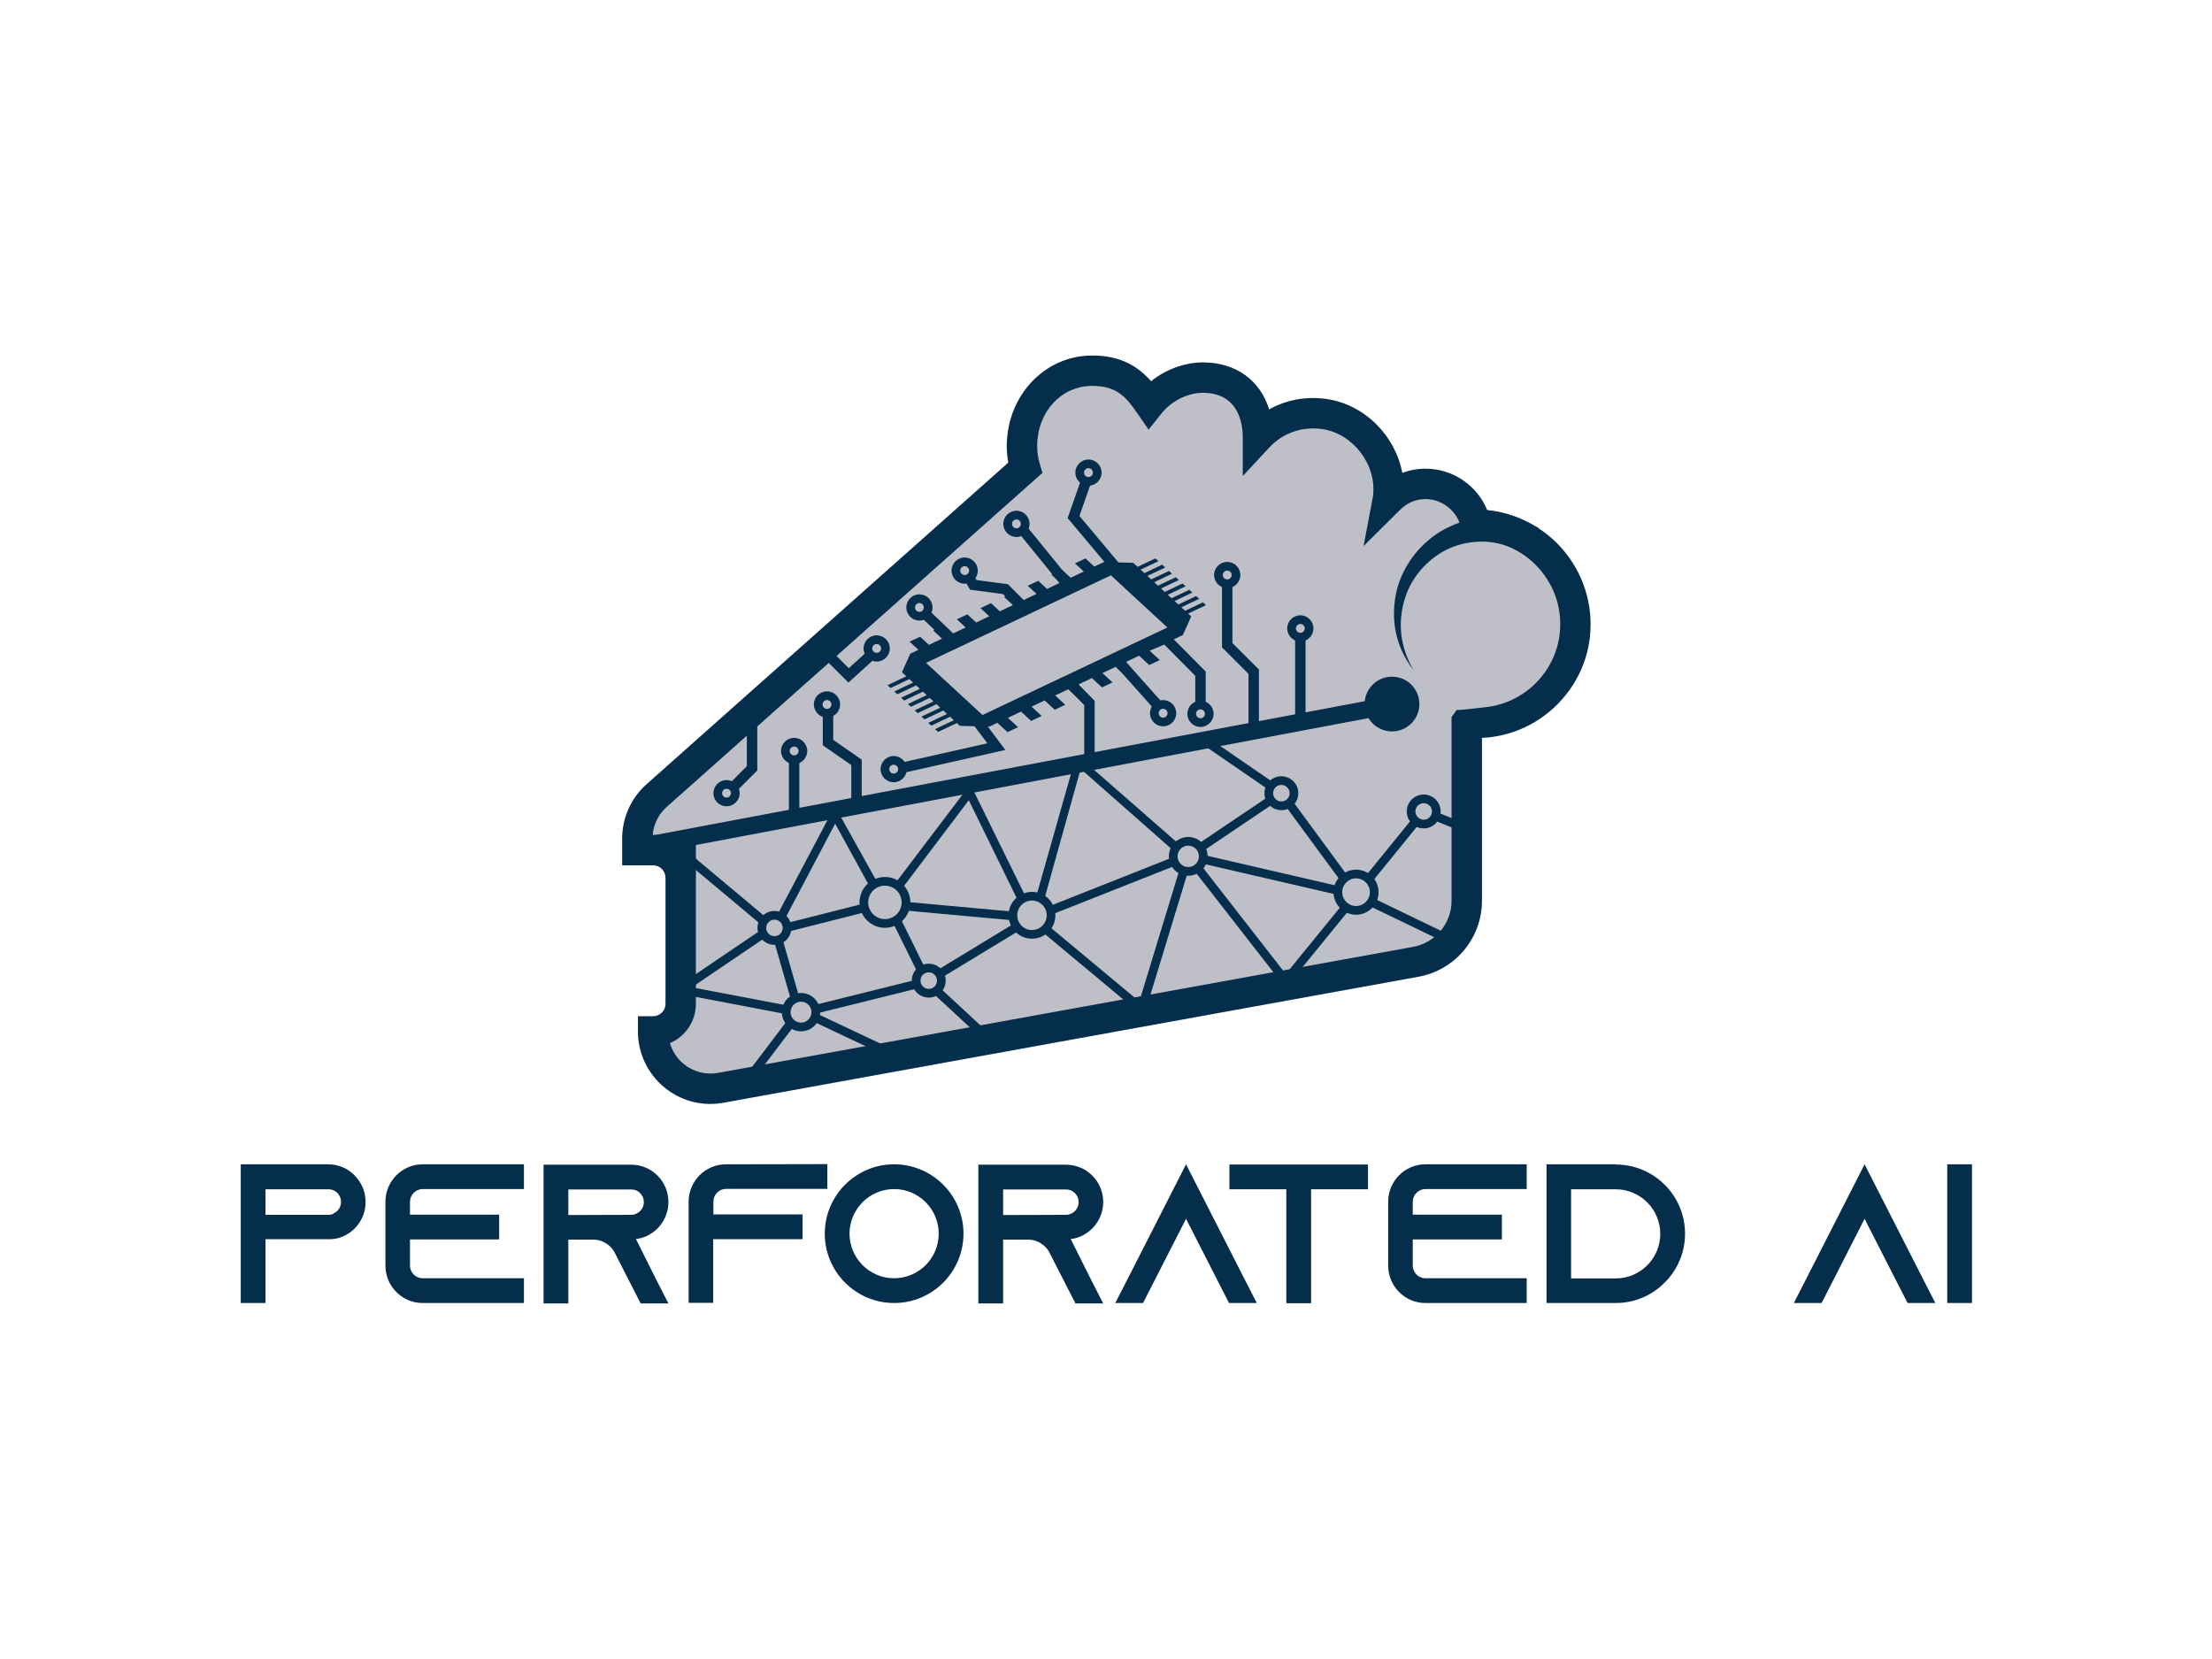
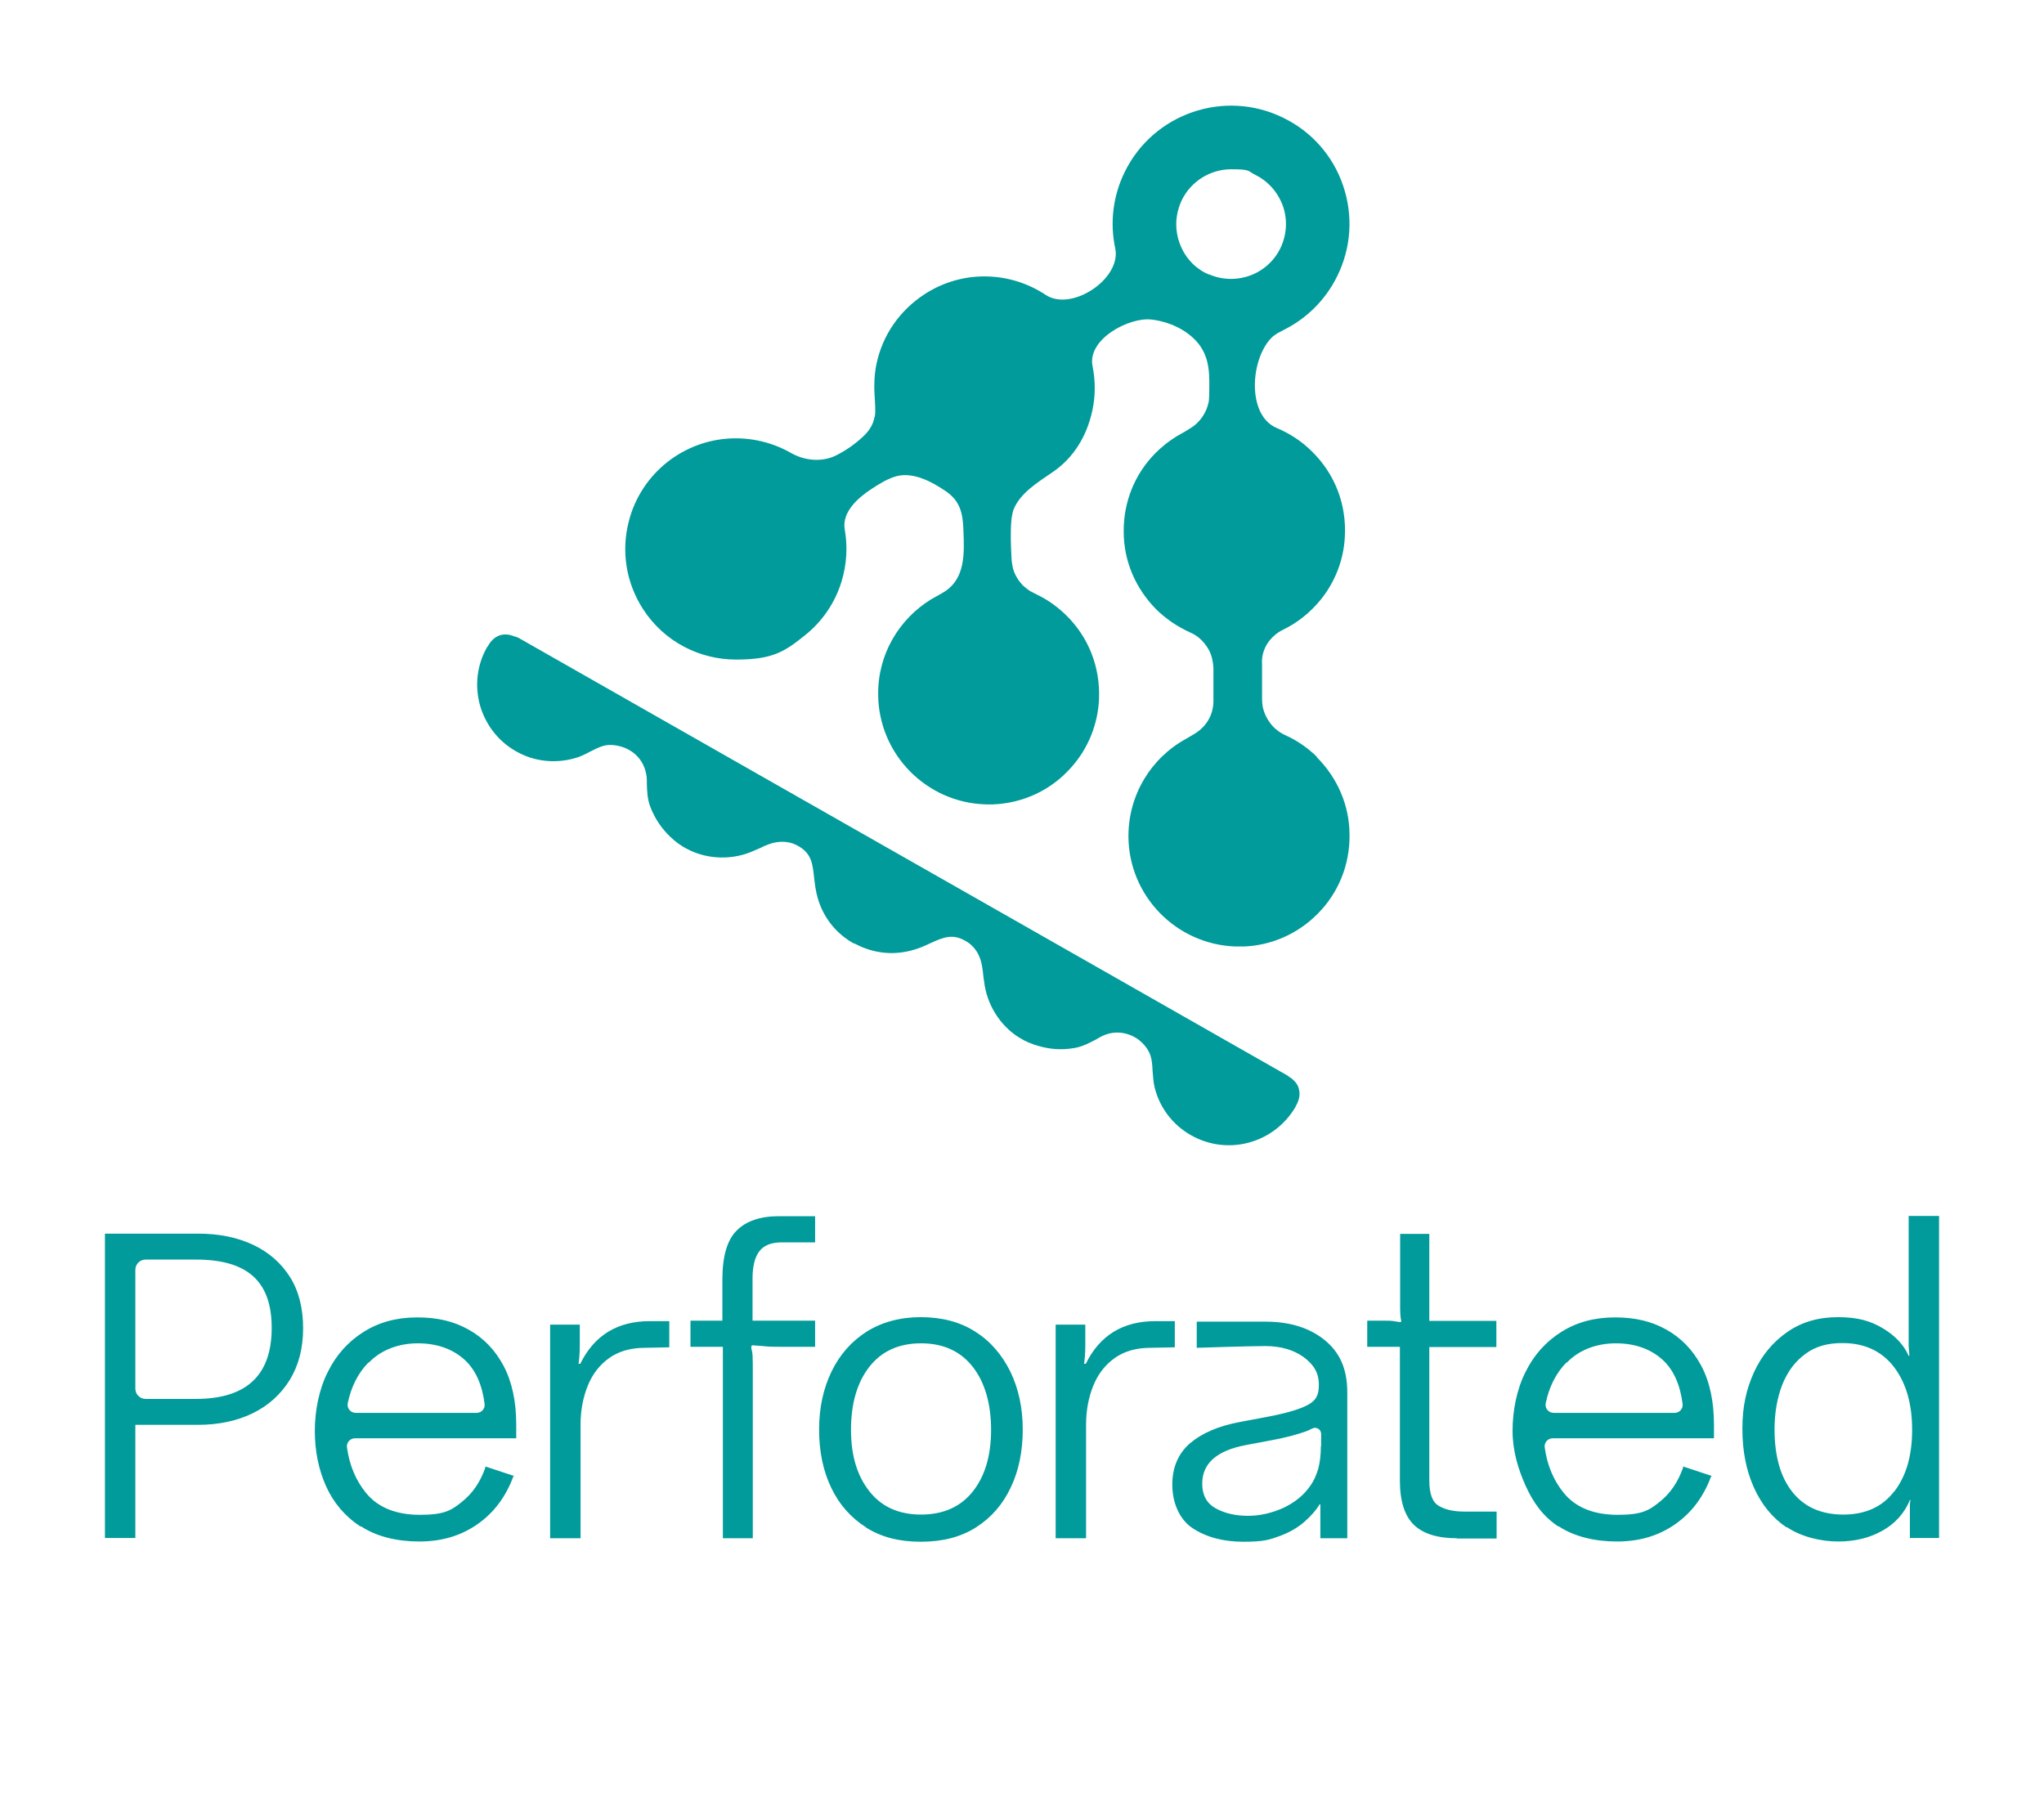
- <svg xmlns="http://www.w3.org/2000/svg" id="Layer_1" data-name="Layer 1" viewBox="0 0 2000 1500">
+ <svg xmlns="http://www.w3.org/2000/svg" id="Layer_1" version="1.1" viewBox="0 0 820 730">
  <defs>
    <style>
-       .cls-1 {
-         fill: none;
-       }
- 
-       .cls-2 {
-         fill: #052e4d;
-       }
- 
-       .cls-3 {
-         isolation: isolate;
-       }
- 
-       .cls-4 {
-         fill: #bfbfc7;
-       }
- 
-       .cls-5 {
-         clip-path: url(#clippath);
-       }
- 
-       .cls-6 {
-         fill: #052e4d;
+       .st0 {
+         fill: #009b9a;
      }
    </style>
-     <clipPath id="clippath">
-       <polygon class="cls-1" points="799.64 677.41 806.78 529.16 1093.15 489.4 1086.01 637.65 799.64 677.41" />
-     </clipPath>
  </defs>
-   <path class="cls-4" d="M926,414l6-49,45-25s18-3,36,1,27,22,27,22l36-15,43,1,16,31s25-4,39-4,46,3,48,7,19,20,19,20l15,29,35,10s21,15,29,19,37,28,37,28c0,0,41,12,45,18s19,92,19,92c0,0-55,51-59,51s-33,5-33,5l-10,183s0,34-30,37-629,114-637,113-60-19-60-19l-5-33,17-14,13-94,1-55-48-7,17-46,339-306Z" />
-   <g>
-     <g>
-       <path class="cls-6" d="M320.71,1062.93c6.09,6.09,9.86,14.51,9.86,23.83,0,13.62-8.06,25.44-19.71,30.82-3.05,1.43-6.27,2.33-9.68,2.69h-1.08v.18h-60.02v57.7h-22.4v-125.43h79.02c9.32,0,17.74,3.76,23.83,9.86l.18.36ZM301.54,1097.15c4.12-1.79,6.81-5.91,6.81-10.39,0-4.12-2.15-6.99-3.4-8.24-1.44-1.43-4.12-3.23-8.07-3.23h-56.8v23.12h56.8c1.61,0,3.23-.36,4.66-1.08v-.18Z" />
-       <path class="cls-6" d="M370.7,1086.58v11.65h80.63v22.4h-80.63v23.65c0,6.27,5.2,11.47,11.47,11.47h91.56v22.4h-91.56c-18.63,0-33.69-15.23-33.69-33.87v-57.7c0-18.64,15.05-33.87,33.69-33.87h91.56v22.4h-91.56c-6.27,0-11.47,5.2-11.47,11.47Z" />
-       <path class="cls-6" d="M592.89,1156.1l11.47,22.4h-25.09l-11.47-22.4-12-23.47-.54-1.08c-3.94-6.45-10.93-10.75-18.99-10.75h-22.4v57.7h-22.4v-125.43h79.2c9.32,0,17.74,3.76,23.83,9.86,6.09,6.09,9.86,14.51,9.86,23.83,0,13.62-8.06,25.44-19.71,30.82-3.05,1.43-6.27,2.33-9.68,2.69l17.92,35.84ZM570.67,1098.41c1.61,0,3.23-.36,4.66-1.08,4.12-1.79,6.81-5.91,6.81-10.39,0-4.12-2.15-6.99-3.41-8.24-1.43-1.43-4.12-3.23-8.06-3.23h-56.8v23.11l56.8-.18Z" />
-       <path class="cls-6" d="M748.05,1052.53v22.4h-91.56c-6.27,0-11.47,5.2-11.47,11.47v11.65h80.63v22.4h-80.81v57.52h-22.22v-91.38c0-18.64,15.05-33.87,33.68-33.87l91.74-.18Z" />
-       <path class="cls-6" d="M871.15,1115.43c0,34.58-28.13,62.71-62.71,62.71s-62.71-28.13-62.71-62.71,28.13-62.72,62.71-62.72,62.71,28.13,62.71,62.72ZM848.75,1115.43c0-22.22-18.1-40.32-40.32-40.32s-40.32,18.1-40.32,40.32,18.1,40.31,40.32,40.31,40.32-18.1,40.32-40.31Z" />
-       <path class="cls-6" d="M986.01,1156.1l11.47,22.4h-25.09l-11.47-22.4-12-23.47-.54-1.08c-3.94-6.45-10.93-10.75-18.99-10.75h-22.4v57.7h-22.4v-125.43h79.2c9.32,0,17.74,3.76,23.83,9.86,6.09,6.09,9.86,14.51,9.86,23.83,0,13.62-8.06,25.44-19.71,30.82-3.05,1.43-6.27,2.33-9.68,2.69l17.92,35.84ZM963.79,1098.41c1.61,0,3.23-.36,4.66-1.08,4.12-1.79,6.81-5.91,6.81-10.39,0-4.12-2.15-6.99-3.41-8.24-1.43-1.43-4.12-3.23-8.06-3.23h-56.8v23.11l56.8-.18Z" />
-       <path class="cls-6" d="M1136.34,1178.14h-25.09l-11.47-22.4-27.41-53.75-27.42,53.75-11.47,22.4h-25.08l11.47-22.4,52.5-103.03,52.5,103.03,11.47,22.4Z" />
-       <path class="cls-6" d="M1236.86,1052.89v22.4h-51.43v103.03h-22.4v-103.03h-51.43v-22.4h125.25Z" />
-       <path class="cls-6" d="M1277.35,1086.58v11.65h80.63v22.4h-80.63v23.65c0,6.27,5.19,11.47,11.47,11.47h91.56v22.4h-91.56c-18.64,0-33.69-15.23-33.69-33.87v-57.7c0-18.64,15.05-33.87,33.69-33.87h91.56v22.4h-91.56c-6.27,0-11.47,5.2-11.47,11.47Z" />
-       <path class="cls-6" d="M1460.83,1052.89c34.58,0,62.71,27.95,62.71,62.54,0,15.41-5.55,29.56-14.87,40.49-1.07,1.26-2.33,2.51-3.58,3.76-11.29,11.47-26.88,18.45-44.08,18.45h-62.71v-125.43h62.71l-.18.18ZM1501.15,1115.61c0-22.22-18.1-40.32-40.32-40.32h-40.32v80.63h40.32c22.22,0,40.32-18.1,40.32-40.32Z" />
-       <path class="cls-6" d="M1749.85,1178.14h-25.08l-11.47-22.4-27.42-53.75-27.41,53.75-11.47,22.4h-25.08l11.47-22.4,52.5-103.03,52.5,103.03,11.47,22.4Z" />
-       <path class="cls-6" d="M1760.6,1178.14v-125.43h22.4v125.43h-22.4Z" />
-     </g>
-     <g>
-       <g class="cls-3">
-         <g class="cls-5">
-           <path class="cls-2" d="M888.34,646.48l-51.07-47.16,167.19-79.13,51.06,47.16-167.18,79.13M981.44,504.91l-9.5,4.5,7.97,7.36-11.86,5.61-7.97-7.36-9.5,4.5,7.97,7.36-11.85,5.61-7.97-7.36-9.51,4.5,7.98,7.36-11.87,5.62-7.97-7.36-9.5,4.5,7.97,7.36-11.85,5.61-7.97-7.36-9.5,4.5,7.97,7.36-11.86,5.61-7.97-7.36-9.5,4.5,7.97,7.36-11.85,5.61-7.97-7.36-9.5,4.5,7.97,7.36-11.86,5.61-7.98-7.36-9.5,4.5,7.98,7.36-7.38,3.49-7.53,16.8,3.96,3.65-17,8.05,2.73,2.53,17-8.05,3.41,3.15-17,8.04,2.73,2.53,17-8.05,3.41,3.15-17,8.04,2.74,2.53,16.99-8.04,3.41,3.14-17,8.05,2.73,2.52,17-8.04,3.41,3.15-17,8.05,2.73,2.53,17-8.05,3.41,3.15-17,8.04,2.73,2.53,17-8.05,3.41,3.15-17,8.04,2.73,2.52,17-8.04,3.4,3.15-16.99,8.05,2.73,2.53,17-8.05,2.78,2.57,26.48.7,7.37-3.49,9.14,8.44,9.51-4.5-9.15-8.44,11.87-5.61,9.14,8.43,9.5-4.5-9.14-8.44,11.85-5.61,9.14,8.44,9.5-4.5-9.14-8.43,11.86-5.61,9.14,8.44,3.73-2.56-3.36-10.38,11.85-5.61,9.14,8.44,9.5-4.5-9.14-8.44,11.87-5.62,9.14,8.44,6.6-3.12-6.23-9.81,11.85-5.61,9.14,8.44,9.5-4.5-9.14-8.44,14.05-5.91,9.14,8.44,2.92-3.59-4.74-9.05,8.68-4.11,7.54-16.81-2.78-2.57,16.1-7.62-2.74-2.52-16.1,7.62-3.4-3.15,16.09-7.62-2.72-2.52-16.1,7.62-3.41-3.15,16.1-7.62-2.74-2.53-16.09,7.62-3.41-3.15,16.1-7.62-2.74-2.52-16.09,7.62-3.41-3.15,16.1-7.62-2.74-2.53-16.09,7.62-3.41-3.15,16.1-7.62-2.73-2.53-16.1,7.62-3.41-3.15,16.1-7.62-2.73-2.52-16.1,7.62-3.41-3.15,16.1-7.62-2.73-2.53-16.1,7.62-3.95-3.65-26.5-.69-8.68,4.11-7.97-7.36" />
-         </g>
-       </g>
-       <g>
-         <g>
-           <path class="cls-6" d="M1287.25,749.01c-8.45,0-15.32-6.87-15.32-15.32s6.87-15.32,15.32-15.32,15.32,6.87,15.32,15.32-6.87,15.32-15.32,15.32ZM1287.25,726.21c-4.12,0-7.48,3.35-7.48,7.47s3.35,7.47,7.48,7.47,7.47-3.35,7.47-7.47-3.35-7.47-7.47-7.47Z" />
-           <path class="cls-6" d="M1158.56,732.51c-8.45,0-15.32-6.88-15.32-15.33s6.87-15.32,15.32-15.32,15.32,6.87,15.32,15.32-6.87,15.33-15.32,15.33ZM1158.56,709.71c-4.12,0-7.47,3.35-7.47,7.47s3.35,7.48,7.47,7.48,7.47-3.35,7.47-7.48-3.35-7.47-7.47-7.47Z" />
-           <path class="cls-6" d="M1226.08,827.05c-11.23,0-20.37-9.14-20.37-20.37s9.14-20.37,20.37-20.37,20.37,9.14,20.37,20.37-9.14,20.37-20.37,20.37ZM1226.08,794.15c-6.91,0-12.52,5.62-12.52,12.52s5.62,12.52,12.52,12.52,12.52-5.62,12.52-12.52-5.62-12.52-12.52-12.52Z" />
-           <path class="cls-6" d="M1074.35,791.8c-9.66,0-17.52-7.86-17.52-17.52s7.86-17.52,17.52-17.52,17.52,7.86,17.52,17.52-7.86,17.52-17.52,17.52ZM1074.35,764.6c-5.33,0-9.67,4.34-9.67,9.67s4.34,9.67,9.67,9.67,9.67-4.34,9.67-9.67-4.34-9.67-9.67-9.67Z" />
-           <path class="cls-6" d="M933.07,848.74c-11.67,0-21.17-9.5-21.17-21.17s9.5-21.17,21.17-21.17,21.17,9.5,21.17,21.17-9.5,21.17-21.17,21.17ZM933.07,814.25c-7.35,0-13.32,5.98-13.32,13.33s5.98,13.32,13.32,13.32,13.32-5.97,13.32-13.32-5.98-13.33-13.32-13.33Z" />
-           <path class="cls-6" d="M800.11,838.88c-12.67,0-22.97-10.31-22.97-22.97s10.31-22.97,22.97-22.97,22.97,10.31,22.97,22.97-10.31,22.97-22.97,22.97ZM800.11,800.78c-8.34,0-15.12,6.78-15.12,15.12s6.78,15.12,15.12,15.12,15.12-6.78,15.12-15.12-6.78-15.12-15.12-15.12Z" />
-           <path class="cls-6" d="M839.73,901.97c-8.45,0-15.32-6.87-15.32-15.32s6.87-15.32,15.32-15.32,15.32,6.87,15.32,15.32-6.87,15.32-15.32,15.32ZM839.73,879.17c-4.12,0-7.47,3.35-7.47,7.47s3.35,7.47,7.47,7.47,7.48-3.35,7.48-7.47-3.35-7.47-7.48-7.47Z" />
-           <path class="cls-6" d="M724.25,932.48c-9.55,0-17.32-7.77-17.32-17.32s7.77-17.32,17.32-17.32,17.32,7.77,17.32,17.32-7.77,17.32-17.32,17.32ZM724.25,905.69c-5.22,0-9.47,4.25-9.47,9.47s4.25,9.47,9.47,9.47,9.47-4.25,9.47-9.47-4.25-9.47-9.47-9.47Z" />
-           <path class="cls-6" d="M700.23,854.29c-8.45,0-15.32-6.87-15.32-15.32s6.87-15.32,15.32-15.32,15.32,6.87,15.32,15.32-6.87,15.32-15.32,15.32ZM700.23,831.5c-4.12,0-7.48,3.35-7.48,7.47s3.35,7.47,7.48,7.47,7.47-3.35,7.47-7.47-3.35-7.47-7.47-7.47Z" />
-           <g>
-             <g>
-               <path class="cls-6" d="M723.13,903.36l-16.47-57.23c-1.82,1.63-4.25,2.7-7.38,2.73l16.51,57.39c1.78-1.69,4.22-2.8,7.34-2.88Z" />
-               <path class="cls-6" d="M713.46,909.45l-87.94-16.76,67.37-45.63c-2.31-1.51-3.81-3.83-4.51-6.43l-75.13,50.89c-1.31.89-1.96,2.49-1.64,4.04.32,1.56,1.55,2.76,3.11,3.06l97.65,18.62c-.44-2.63-.05-5.4,1.09-7.78Z" />
-               <path class="cls-6" d="M691.41,828.48l-73.85-61.81-5.04,6.02,75.47,63.17c.27-2.79,1.41-5.44,3.41-7.38Z" />
-               <path class="cls-6" d="M758.26,735.02c-.74-1.16-2.15-1.83-3.39-1.82-1.37.03-2.63.77-3.32,1.96l-48.19,91.08c2.79,1.02,4.75,3.04,5.89,5.49l45.85-87.03,31.8,57.98c1.9-1.66,4.22-2.94,7.04-3.56l-35.68-64.1Z" />
-               <path class="cls-6" d="M710.26,834.86c.5,2.86.06,5.91-1.32,8.43l73.8-18.67c-1.08-2.39-1.69-5-1.75-7.66l-70.74,17.9Z" />
-             </g>
-             <g>
-               <path class="cls-6" d="M836.53,875.64l-24.1-48.87c-1.46,2.3-3.46,4.23-6.01,5.56l23.36,47.36c1.52-2.04,3.77-3.55,6.76-4.05Z" />
-               <path class="cls-6" d="M829.2,893.74c-1.38-2.25-1.96-4.98-1.75-7.65l-93.97,23.33c1.94,4.04,1.6,9.19-.99,12.84l82.75,39.05,3.35-7.1-80.3-37.89,90.92-22.57Z" />
-               <path class="cls-6" d="M920.58,814.73c1.78-1.81,4.04-3.19,6.76-4l-47.23-96.05c-.62-1.15-1.76-1.92-3.06-2.05-1.31-.1-2.58.39-3.41,1.39l-66.18,87.21c2.33,1.45,4.2,3.38,5.49,5.67l62.99-83.39,44.64,91.22Z" />
-               <path class="cls-6" d="M915.8,824.23l-100.54-9.15c.18,2.64-.1,5.31-.93,7.79l101.7,9.26c-.57-2.59-.68-5.29-.23-7.9Z" />
-             </g>
-             <path class="cls-6" d="M713.44,920.54l-46.64,61.52,6.25,4.74,46.16-60.89c-2.72-1.02-4.64-2.98-5.78-5.37Z" />
-             <g>
-               <path class="cls-6" d="M1061.43,769.5c.62-2.62,1.89-5.03,3.81-6.91l-87.61-76.63c-.97-.69-2.2-.9-3.35-.57-1.14.33-2.08,1.15-2.54,2.25l-34.79,122.73c2.81.62,5.12,1.9,7.02,3.56l33.12-118.75,84.34,74.31Z" />
-               <path class="cls-6" d="M1061.06,774.87l-112.95,44.71c1.1,2.42,1.71,5.06,1.76,7.74l113.88-45.07c-1.54-2.15-2.43-4.71-2.69-7.38Z" />
-             </g>
-             <g>
-               <path class="cls-6" d="M843.39,897.86l56.04,51.97,5.34-5.76-55.9-51.84c-1.04,2.43-2.85,4.5-5.48,5.63Z" />
-               <path class="cls-6" d="M849.77,884.95l71.59-43.5c-2.01-1.78-3.51-3.99-4.48-6.46l-70.85,43.06c2.04,1.77,3.31,4.25,3.74,6.91Z" />
-               <path class="cls-6" d="M1066.76,785.27l-36.66,120.24-82.42-68.7c-1.22,2.33-2.98,4.34-5.23,5.86l87.17,72.65c1.01.84,2.37,1.12,3.64.74,1.26-.38,2.25-1.36,2.63-2.61l38.36-125.81c-3-.11-5.5-.98-7.48-2.37Z" />
-               <path class="cls-6" d="M1147.19,719.97l-62.89,42.41c1.97,1.83,3.28,4.21,3.95,6.8l63.1-42.55c-2.2-1.62-3.57-4.04-4.16-6.66Z" />
-               <path class="cls-6" d="M1151.29,707.48l-59.98-41.21-4.35,6.53,60.22,41.37c.58-2.63,1.93-5.05,4.11-6.69Z" />
-             </g>
-             <g>
-               <path class="cls-6" d="M1242.23,812.36c-.17,2.7-1.11,5.32-2.89,7.32l71.77,34.64,3.41-7.07-72.29-34.9Z" />
-               <path class="cls-6" d="M1238.62,799.73l44.45-54.68c-2.92-.66-5.05-2.34-6.46-4.5l-41.67,51.26c2.23,2.03,3.46,4.91,3.68,7.92Z" />
-             </g>
-             <path class="cls-6" d="M1297.17,733.47c.04,2.7-.75,5.38-2.31,7.53l36.81,14.92,2.95-7.27-37.45-15.17Z" />
-             <g>
-               <path class="cls-6" d="M1211.18,801.45l-122.38-28.31c.02,2.66-.6,5.32-1.84,7.63l124.71,28.84c-1.02-2.56-1.18-5.48-.48-8.17Z" />
-               <path class="cls-6" d="M1218.27,793.7c.24-.35.44-.74.72-1.06l-51.09-69.53c-1.24,2.3-3.28,4.12-6.06,5l51.08,69.52c1.25-1.79,3.03-3.19,5.35-3.93Z" />
-               <path class="cls-6" d="M1213.56,818.07l-51.02,62.59-76.6-98.35c-1.51,2.08-3.64,3.71-6.37,4.6l79.79,102.45c.73.94,1.86,1.5,3.05,1.51h.04c1.18,0,2.3-.53,3.04-1.44l53-65.02c-2.49-1.42-4.15-3.72-4.95-6.35Z" />
-             </g>
-           </g>
-         </g>
-         <g>
-           <path class="cls-6" d="M642.33,998.16c-15.24,0-30.08-5.31-41.99-15.26-14.97-12.5-23.56-30.86-23.56-50.36v-13.74h13.74c6.18,0,11.2-5.02,11.2-11.2v-114c0-6.18-5.02-11.2-11.2-11.2h-27.98v-24.29c0-18.72,8.02-36.59,22.02-49.03l327.07-290.79c-.96-5.23-1.41-10.56-1.34-15.94.57-44.78,34.01-80.31,76.13-80.9,27.12-.38,42.96,10.32,54.33,23.23,15.38-12.34,33.24-17.03,46.62-17.03,30.08,0,51.9,16.04,60.15,42.5,15.38-8.62,33.27-12.01,51.57-9.45,34.84,4.89,62.48,33.27,68.83,66.86,6.63-2.51,13.71-3.8,21.01-3.8,24.73,0,46.68,15.2,55.72,37.38,25.74,2.59,49.84,14.83,67.31,34.47,19.65,22.1,28.94,51.61,25.49,80.97-5.59,47.5-44.22,85.41-91.85,90.17-1.88.19-3.77.33-5.66.41v147.24c0,33.8-24.14,62.71-57.4,68.74l-628.42,113.93c-3.92.71-7.86,1.06-11.77,1.06ZM605.75,943.15c2.08,7.22,6.29,13.73,12.2,18.66,8.7,7.27,20.09,10.26,31.25,8.26l628.42-113.94c20.18-3.66,34.83-21.2,34.83-41.71v-166.04l4.63-6.47h0c4.16.26,21.59-2.06,25.78-2.48,34.91-3.48,63.21-31.26,67.3-66.05,2.58-21.89-4.08-43.02-18.74-59.51-14.57-16.38-35.37-25.77-57.06-25.77h-11.21l-2.25-10.98c-3.02-14.76-16.77-25.88-31.98-25.88-7.24,0-14.07,2.36-19.74,6.83-1.47,1.16-3.91,3.49-4.87,4.43l-31.44,31.25,8.26-43.55c.15-.78.26-1.56.35-2.33,3.23-28.03-18.37-56.05-46.22-59.96-18.05-2.51-35.49,3.62-47.8,16.88l-23.8,25.63v-34.98c0-12.12-3.54-40.31-36.3-40.31-10.24,0-26.15,4.94-37.31,18.88l-11.56,14.45-10.48-15.25c-9.76-14.2-18.41-24.29-40.21-24.29-.33,0-.67,0-1.01,0-27.57.38-48.65,23.5-49.04,53.78-.07,5.61.7,11.14,2.29,16.43l2.53,8.4-339.76,302.07c-7.34,6.52-11.85,15.62-12.66,25.32h39.05v152.68c0,15.92-9.67,29.62-23.44,35.55Z" />
-           <path class="cls-6" d="M1278.23,606.02c-11.39-14.19-18.11-32.72-17.83-51.71.02-9.48,1.6-19.07,4.79-28.23,3.3-9.11,8.16-17.74,14.36-25.41,6.2-7.68,13.74-14.39,22.28-19.75,8.6-5.26,18.17-9.08,28.19-11.26,20-4.58,41.97-1.92,61.05,7.62l-13.56,23.89c-12.52-8.43-28.38-12.73-44.25-11.16-7.91.68-15.8,2.68-23.24,6.01-7.39,3.43-14.29,8.12-20.3,13.89-6.01,5.77-11.14,12.6-15.04,20.19-3.79,7.64-6.3,15.99-7.42,24.64-2.47,17.31,1.45,35.75,10.97,51.28Z" />
-           <polygon class="cls-6" points="578.9 773.49 576.29 758.02 1254.23 630.13 1256.85 645.6 578.9 773.49" />
-         </g>
-         <circle class="cls-6" cx="1258.58" cy="636.57" r="24.75" />
-         <polygon class="cls-6" points="1138.27 661.32 1128.85 661.32 1128.85 609.28 1104.89 585.33 1104.89 524.98 1114.31 524.98 1114.31 581.42 1138.27 605.38 1138.27 661.32" />
-         <path class="cls-6" d="M1180.42,652.13v-74.2h-9.42v75.27c3.14-.38,6.28-.73,9.42-1.06Z" />
-         <polygon class="cls-6" points="1004.39 515 965.32 468.45 977.9 432.51 986.79 435.62 975.98 466.5 1011.6 508.94 1004.39 515" />
-         <polygon class="cls-6" points="1090.13 637.57 1080.71 637.57 1080.71 611.03 1049.15 579.22 1055.84 572.59 1090.13 607.16 1090.13 637.57" />
-         <rect class="cls-6" x="940.29" y="471.79" width="9.42" height="64.19" transform="translate(-106.09 709.13) rotate(-39.12)" />
-         <polygon class="cls-6" points="923.61 553.9 906.86 537.14 877.11 533.22 872.09 524.47 880.27 519.79 882.96 524.49 911.26 528.22 930.27 547.23 923.61 553.9" />
-         <rect class="cls-6" x="1023.97" y="588.2" width="9.42" height="58.36" transform="translate(-150.07 840.76) rotate(-41.7)" />
-         <polygon class="cls-6" points="989.75 685.23 980.33 685.23 980.33 637.56 961.88 618.69 968.61 612.1 989.75 633.72 989.75 685.23" />
-         <rect class="cls-6" x="844.16" y="548.08" width="9.42" height="37.56" transform="translate(-147.63 788.01) rotate(-46.25)" />
-         <polygon class="cls-6" points="767.1 617.16 741.9 591.95 748.56 585.29 767.42 604.15 783.86 589.24 790.19 596.22 767.1 617.16" />
-         <polygon class="cls-6" points="814.6 699.28 812.53 690.09 892.71 672.07 874.42 647.69 881.95 642.04 908.98 678.06 814.6 699.28" />
-         <polygon class="cls-6" points="779.13 730.13 769.71 730.13 769.71 691.77 743.94 673.85 743.94 644.87 753.36 644.87 753.36 668.93 779.13 686.85 779.13 730.13" />
-         <rect class="cls-6" x="713.32" y="685.23" width="9.42" height="47.97" />
-         <polygon class="cls-6" points="667.31 714.03 660.64 707.37 675.27 692.74 675.27 654.54 684.7 654.54 684.7 696.64 667.31 714.03" />
-         <path class="cls-6" d="M656.91,729.01c-6.54,0-11.86-5.32-11.86-11.85s5.32-11.86,11.86-11.86,11.86,5.32,11.86,11.86-5.32,11.85-11.86,11.85ZM656.91,713.14c-2.21,0-4.01,1.8-4.01,4.01s1.8,4,4.01,4,4.01-1.8,4.01-4-1.8-4.01-4.01-4.01Z" />
-         <path class="cls-6" d="M718.03,690.85c-6.54,0-11.86-5.32-11.86-11.85s5.32-11.85,11.86-11.85,11.86,5.32,11.86,11.85-5.32,11.85-11.86,11.85ZM718.03,674.99c-2.21,0-4.01,1.8-4.01,4s1.8,4,4.01,4,4.01-1.8,4.01-4-1.8-4-4.01-4Z" />
-         <path class="cls-6" d="M747.73,648.79c-6.54,0-11.86-5.32-11.86-11.86s5.32-11.85,11.86-11.85,11.86,5.32,11.86,11.85-5.32,11.86-11.86,11.86ZM747.73,632.93c-2.21,0-4.01,1.8-4.01,4s1.8,4.01,4.01,4.01,4.01-1.8,4.01-4.01-1.8-4-4.01-4Z" />
-         <path class="cls-6" d="M808.04,707.28c-6.54,0-11.85-5.32-11.85-11.85s5.32-11.86,11.85-11.86,11.86,5.32,11.86,11.86-5.32,11.85-11.86,11.85ZM808.04,691.42c-2.21,0-4,1.8-4,4.01s1.8,4,4,4,4.01-1.8,4.01-4-1.8-4.01-4.01-4.01Z" />
-         <path class="cls-6" d="M1051.64,656.72c-6.54,0-11.85-5.32-11.85-11.85s5.32-11.86,11.85-11.86,11.86,5.32,11.86,11.86-5.32,11.85-11.86,11.85ZM1051.64,640.86c-2.21,0-4,1.8-4,4.01s1.8,4,4,4,4.01-1.8,4.01-4-1.8-4.01-4.01-4.01Z" />
-         <path class="cls-6" d="M1085.42,657.27c-6.54,0-11.85-5.32-11.85-11.86s5.32-11.85,11.85-11.85,11.86,5.32,11.86,11.85-5.32,11.86-11.86,11.86ZM1085.42,641.41c-2.21,0-4,1.8-4,4s1.8,4.01,4,4.01,4.01-1.8,4.01-4.01-1.8-4-4.01-4Z" />
-         <path class="cls-6" d="M1109.6,531.75c-6.54,0-11.85-5.32-11.85-11.85s5.32-11.85,11.85-11.85,11.86,5.32,11.86,11.85-5.32,11.85-11.86,11.85ZM1109.6,515.9c-2.21,0-4,1.8-4,4s1.8,4,4,4,4.01-1.8,4.01-4-1.8-4-4.01-4Z" />
-         <path class="cls-6" d="M1175.71,580.03c-6.54,0-11.85-5.32-11.85-11.85s5.32-11.85,11.85-11.85,11.86,5.32,11.86,11.85-5.32,11.85-11.86,11.85ZM1175.71,564.17c-2.21,0-4,1.8-4,4s1.8,4,4,4,4.01-1.8,4.01-4-1.8-4-4.01-4Z" />
-         <path class="cls-6" d="M984.15,439.17c-6.54,0-11.86-5.32-11.86-11.85s5.32-11.85,11.86-11.85,11.85,5.32,11.85,11.85-5.32,11.85-11.85,11.85ZM984.15,423.31c-2.21,0-4.01,1.8-4.01,4s1.8,4,4.01,4,4-1.8,4-4-1.8-4-4-4Z" />
-         <path class="cls-6" d="M919.01,485.51c-6.54,0-11.86-5.32-11.86-11.85s5.32-11.86,11.86-11.86,11.85,5.32,11.85,11.86-5.32,11.85-11.85,11.85ZM919.01,469.65c-2.21,0-4.01,1.8-4.01,4.01s1.8,4,4.01,4,4-1.8,4-4-1.8-4.01-4-4.01Z" />
-         <path class="cls-6" d="M792.66,598.15c-6.54,0-11.86-5.32-11.86-11.85s5.32-11.86,11.86-11.86,11.85,5.32,11.85,11.86-5.32,11.85-11.85,11.85ZM792.66,582.29c-2.21,0-4.01,1.8-4.01,4.01s1.8,4,4.01,4,4-1.8,4-4-1.8-4.01-4-4.01Z" />
-         <path class="cls-6" d="M831.3,561.1c-6.54,0-11.85-5.32-11.85-11.85s5.32-11.85,11.85-11.85,11.86,5.32,11.86,11.85-5.32,11.85-11.86,11.85ZM831.3,545.24c-2.21,0-4,1.8-4,4s1.8,4,4,4,4.01-1.8,4.01-4-1.8-4-4.01-4Z" />
-         <path class="cls-6" d="M872.21,527.76c-6.54,0-11.86-5.32-11.86-11.85s5.32-11.85,11.86-11.85,11.86,5.32,11.86,11.85-5.32,11.85-11.86,11.85ZM872.21,511.9c-2.21,0-4.01,1.8-4.01,4s1.8,4,4.01,4,4.01-1.8,4.01-4-1.8-4-4.01-4Z" />
-       </g>
-     </g>
-   </g>
+   <path id="Logo" class="st0" d="M528.3,303.6c-3.7-3.6-7.9-6.5-12.5-8.6-2.5-1.1-4.7-2.8-6.3-5-1.2-1.6-2.3-3.7-2.9-6.3-.2-1.1-.3-2.3-.3-3.4v-13.7c-.1-1.5,0-3,.4-4.5.5-1.8,1.3-3.4,2.2-4.6,1.5-2,3.4-3.7,5.7-4.8,5.8-2.8,11-6.9,15.3-12.2,5.7-7.1,9.1-15.8,9.6-24.9.8-13.1-3.9-25.4-13.2-34.5-4.1-4.1-8.9-7.2-14.1-9.4-12.2-5.1-10.6-28.1-1.8-36.5.4-.4,2.1-1.6,2.8-1.9s1.3-.7,1.7-.9c9.1-4.5,16.8-11.9,21.6-21.7,5.6-11.4,6.4-24.3,2.3-36.3-4.1-12-12.7-21.7-24.1-27.2-23.5-11.5-52-1.7-63.5,21.8-4.7,9.6-6,20.3-3.8,30.6,2.6,12.2-17.5,25.6-27.9,18.7-14.3-9.5-33.4-10.2-48.7-.2-9.9,6.5-16.8,16.4-19.2,28-1,4.9-1,9.7-.6,14.8,0,.5.3,4.2,0,5.8-.2,1-.5,1.9-.8,2.9-.9,2.2-2.1,3.8-3.8,5.4-3.3,3.1-7.1,5.8-11.2,7.8-5.6,2.7-12.5,2-17.9-1.1-15.1-8.6-34.6-8-49.5,3.6-7.6,6-13.1,14.3-15.5,23.7-3.2,12.2-1.1,24.9,5.7,35.4,8.5,13.1,22.7,20.2,37.3,20.2s19.4-3.1,27.7-9.8c6.9-5.5,12-13,14.6-21.5,2.1-6.9,2.5-14,1.3-20.8-1.3-7.2,5.6-13,10.8-16.4,3.2-2.1,6.4-4.1,10.1-5.1,6.8-1.7,14.3,2.4,19.7,6.1,5.7,3.9,6.8,8.9,7,15.7.4,9.1.7,19-7.2,24.3-.8.6-4.8,2.8-5.7,3.3-12.9,7.9-21.5,22.1-21.3,38.3.2,24,19.5,43.4,43.3,44,.3,0,2.3,0,2.8,0,12.1-.5,23.3-5.7,31.4-14.9,6.8-7.6,10.7-17.4,11.1-27.5.5-12.7-4.2-24.7-13.2-33.5-3.4-3.3-7.2-6.1-11.4-8.1-.5-.2-2-1.1-3.1-1.6-.5-.3-2.3-1.7-3-2.4-1.5-1.6-3-3.8-3.8-6.6-.2-.7-.6-3.1-.6-4-.1-2.1-.3-5.9-.3-8,0-1.8,0-4.9.2-6.8,0-1,.5-3.7.8-4.6,2.6-6.9,10-11.3,15.8-15.3,8.5-5.8,13.7-14.5,15.9-24.6,1.3-6,1.3-12,.1-17.9-2.2-10.9,14.8-19.8,23.7-18.7,6.9.8,14.4,4.1,18.9,9.8,4.7,6.1,4.3,13,4.2,20.2,0,.6-.1,2.7-.2,3-.9,4.4-3.2,7.3-5.5,9.3-1.7,1.4-6.4,4-7.3,4.5-3.1,1.9-6,4.2-8.6,6.8-8.3,8.4-12.8,19.6-12.7,31.5,0,11.8,4.8,22.9,13.2,31.3,3.9,3.8,8.4,6.8,13.2,9,1.3.6,2.5,1.2,3.6,2.1,1.5,1.2,3.1,3,4.3,5.3,1.1,2.2,1.6,4.6,1.7,7.1v12.3c.1,2.9-.5,5.7-1.9,8.2-1.4,2.5-3.3,4.2-4.9,5.3-1.2.8-3.9,2.3-4.2,2.5-13.9,7.6-23.2,22.4-23.1,39.3.2,23.8,19.2,43.1,42.8,44,.5,0,3.1,0,3.7,0,11.2-.5,21.6-5.2,29.5-13.2,8.3-8.4,12.8-19.6,12.7-31.5,0-11.8-4.8-22.9-13.2-31.3h0ZM484.9,110.1c-.2,0-.4-.2-.6-.3-.3-.1-.6-.3-.9-.4-4.9-2.6-8.5-6.9-10.3-12.2-.4-1.1-.7-2.3-.9-3.5-.8-4.5-.1-9.2,1.9-13.4,3.8-7.8,11.7-12.4,19.8-12.4s6.5.7,9.6,2.2c5.3,2.6,9.2,7.1,11.2,12.6,1.9,5.6,1.5,11.5-1,16.8-2.1,4.4-5.6,7.8-9.6,9.9-5.8,3-12.9,3.4-19.2.6h0ZM519.7,443.9v.2c-4.2,7.1-10.9,12.2-18.8,14.3-7.9,2.1-16.2,1-23.3-3.1-7.1-4.1-12.2-10.7-14.3-18.7-.6-2.3-.7-4.6-.9-6.8-.1-2-.2-4-.7-5.8-.7-2.6-2.6-5.2-5.2-7.1-.4-.3-.7-.5-1.1-.7-2.9-1.7-6.2-2.3-9.4-1.8-1.7.3-3.4.9-4.9,1.8-.4.2-.8.4-1.2.7-2.7,1.4-5.4,2.9-8.7,3.5-5,.9-9.9.6-14.6-.8-2.5-.7-5.1-1.7-7.8-3.4-7.7-4.8-13-13.4-14-22.5-.2-1-.3-2-.4-3-.1-1-.2-2-.4-2.9-.4-2.6-1.3-5.1-2.9-7.1-.5-.7-1.2-1.3-1.8-1.9-.4-.3-.9-.7-1.4-1-5.6-3.5-9.4-1.8-14.7.6-2.3,1.1-4.8,2.2-7.6,2.9-7.5,2-15.3,1.1-22.2-2.5-.3-.1-.6-.3-.9-.4,0,0,0,0-.1,0,0,0,0,0-.1,0-.3-.2-.5-.4-.8-.5-6.6-4-11.4-10.3-13.5-17.8-.8-2.8-1.1-5.5-1.4-8-.6-5.8-1.1-10-6.9-13-.6-.3-1.1-.5-1.6-.7-.8-.3-1.7-.5-2.6-.6-2.6-.3-5.2.1-7.6,1.1-.9.3-1.8.7-2.7,1.2-.9.4-1.8.8-2.8,1.2-8.3,3.8-18.4,3.6-26.5-.6-2.8-1.4-5-3.1-6.9-4.9-3.5-3.3-6.3-7.4-8.1-12.1-1.2-3.1-1.3-6.2-1.4-9.3,0-.5,0-.9,0-1.4,0-1.7-.4-3.5-1-5.1-1.2-3.1-3.4-5.6-6.4-7.2-.4-.2-.8-.4-1.2-.6-3-1.2-6.2-1.6-8.8-.9-1.8.5-3.5,1.4-5.3,2.3-1.9,1-4,2.1-6.3,2.7-7.9,2.2-16.2,1.3-23.3-2.7-7.2-4-12.3-10.6-14.6-18.4-2.2-7.9-1.3-16.2,2.7-23.3v-.2c.1,0,.1,0,.2,0,.9-1.7,2.4-3.8,4.9-4.7,1.8-.6,3.9-.5,6.2.5,0,0,0,0,.1,0,0,0,0,0,.1,0,0,0,.2,0,.3.1.4.2.9.3,1.3.6l102.4,58.3c17.2,9.8,34.3,19.5,51.5,29.3,17.2,9.8,34.3,19.5,51.5,29.3l102.4,58.3c.4.2.8.5,1.1.8,0,0,.2.1.3.2,0,0,0,0,0,0,0,0,0,0,.1,0,2,1.5,3.2,3.1,3.5,5.1.5,2.6-.5,4.9-1.5,6.6,0,0,0,0,0,0h0Z" />
+   <path id="Perforated_Text" class="st0" d="M42.1,494.9h37.4c8.4,0,15.7,1.5,22.1,4.5,6.3,3,11.3,7.4,14.8,13,3.5,5.6,5.2,12.5,5.2,20.5s-1.8,14.8-5.3,20.6c-3.6,5.8-8.5,10.3-14.8,13.4-6.3,3.1-13.7,4.7-22.2,4.7h-25v45.4h-12.2s0-122.2,0-122.2ZM78.6,561.2c20.3,0,30.4-9.5,30.4-28.5s-10.1-27.4-30.4-27.4h-20.2c-2.2,0-4.1,1.8-4.1,4.1v47.7c0,2.2,1.8,4.1,4.1,4.1,0,0,20.2,0,20.2,0ZM144.6,612.4c-6.2-4.1-10.8-9.5-13.8-16.2-3-6.7-4.5-14.1-4.5-22.2s1.7-16.7,5.2-23.6c3.4-6.9,8.2-12.2,14.4-16.1,6.2-3.9,13.3-5.8,21.5-5.8s14.7,1.6,20.6,4.9c5.9,3.3,10.6,8.1,14,14.5,3.4,6.4,5.1,14.3,5.1,23.7v5.4h-64.7c-2,0-3.5,1.8-3.2,3.7,1,7.2,3.6,13.3,7.7,18.3,4.8,5.8,12,8.7,21.6,8.7s12.5-1.7,16.8-5.2c4.3-3.4,7.4-8,9.4-13.7v-.5l11.5,3.8-.3.3c-3,8.1-7.8,14.5-14.4,19.1-6.6,4.6-14.3,6.9-23.3,6.9s-17.2-2-23.4-6.1h0ZM147.8,546.6c-4.2,4.3-6.9,9.7-8.3,16.3-.4,2,1.1,3.9,3.2,3.9h48.5c2,0,3.5-1.7,3.2-3.7-1-7.8-3.7-13.6-7.9-17.5-4.9-4.5-11.3-6.7-18.9-6.7s-14.7,2.6-19.6,7.7h0ZM258.7,540.7c-5.7,0-10.5,1.4-14.3,4.1-3.8,2.7-6.7,6.4-8.6,11.1-1.9,4.7-2.9,9.9-2.9,15.7v45.5h-12.2v-85.7h11.9v8.2c0,2.9-.2,5.4-.5,7.5h.7c5.6-11.4,14.9-17.1,27.9-17.1h7.8v10.5s-9.8.2-9.8.2ZM461.5,540.7c-5.7,0-10.5,1.4-14.3,4.1-3.8,2.7-6.7,6.4-8.6,11.1-1.9,4.7-2.9,9.9-2.9,15.7v45.5h-12.2v-85.7h11.9v8.2c0,2.9-.2,5.4-.5,7.5h.7c5.6-11.4,14.9-17.1,27.9-17.1h7.8v10.5l-9.8.2h0ZM289.8,540.3h-12.8v-10.5h12.8v-16.4c0-9.4,1.9-16,5.8-19.8,3.8-3.8,9.5-5.7,16.9-5.7h14.5v10.5h-13.4c-4.2,0-7.2,1.2-9,3.6-1.8,2.4-2.7,6-2.7,10.9v16.9h25.1v10.5h-13.6c-2.6,0-5,0-7.4-.3-2.4-.2-3.7-.3-3.9-.3-.5,0-.7.2-.7.7s0,.8.3,1.7c.2.9.3,2.6.3,5.3v69.7h-12v-76.8h0ZM347.4,612.7c-6.1-3.9-10.8-9.2-14-16-3.2-6.7-4.8-14.5-4.8-23.2s1.7-16.5,5-23.3c3.3-6.8,8-12.1,14.1-16,6.1-3.8,13.4-5.8,21.7-5.8s15.8,1.9,21.8,5.8c6.1,3.8,10.7,9.2,14.1,16,3.3,6.8,5,14.6,5,23.3s-1.6,16.5-4.8,23.2c-3.2,6.8-7.8,12.1-13.9,16-6.1,3.9-13.4,5.8-22.2,5.8s-16-1.9-22.1-5.8h0ZM390.3,598.3c4.9-6.2,7.3-14.5,7.3-24.7s-2.4-18.9-7.3-25.2c-4.9-6.3-11.8-9.5-20.8-9.5s-15.9,3.2-20.8,9.5c-4.9,6.3-7.3,14.8-7.3,25.2s2.5,18.5,7.4,24.7c4.9,6.2,11.8,9.3,20.7,9.3s15.9-3.1,20.8-9.3h0ZM507.6,540c6.1,0,11.4,1.5,15.5,4.5,4,3,6,6.3,6,11.1s-1.7,6.7-5.2,8.4c-3.5,1.7-9,3.2-16.6,4.6l-10.1,1.9c-8.5,1.6-15.1,4.5-19.8,8.5-4.7,4.1-7.1,9.6-7.1,16.6s2.7,13.9,8.2,17.5c5.5,3.6,12.3,5.4,20.4,5.4s10.4-.8,14.5-2.3c4.1-1.5,7.4-3.5,10-5.8,2.6-2.3,4.6-4.6,6-6.9h.3v13.6h10.8v-58.4c0-9.7-3.1-16.3-9.2-21.2-6.1-4.9-14-7.3-23.7-7.3h-27.5v10.5s21.2-.7,27.3-.7h0ZM529.9,580.2c0,3.6-.4,6.6-1.1,9.2-.8,2.6-1.8,4.8-3.1,6.6-2.6,3.8-6.2,6.7-10.8,8.9-4.7,2.1-9.4,3.2-14.3,3.2s-9.3-1-12.9-3c-3.6-2-5.4-5.3-5.4-9.9,0-8.2,5.9-13.3,17.6-15.5l10.1-1.9c5.5-1,9.9-2.2,13.4-3.4,1.1-.4,2.1-.8,3-1.3,1.6-.9,3.6.3,3.6,2.1v4.9h0ZM584.5,617.1c-7.8,0-13.6-1.8-17.3-5.4-3.7-3.6-5.6-9.5-5.6-17.8v-53.6h-13.1v-10.5h6.3c2,0,3.6,0,4.9.3,1.3.2,2,.3,2.1.3.2,0,.3-.1.3-.3s0-.7-.2-1.5c-.1-.8-.2-2.1-.2-3.9v-29.7h11.7v34.9h26.9v10.5h-26.9v53.4c0,5.4,1.2,8.8,3.8,10.3,2.5,1.5,5.9,2.3,10.2,2.3h13v10.8h-15.9ZM625.2,612.4c-6.2-4.1-10-9.5-13.1-16.2-3-6.7-5.3-14.1-5.3-22.2s1.7-16.7,5.2-23.6c3.4-6.9,8.2-12.2,14.4-16.1,6.2-3.9,13.3-5.8,21.5-5.8s14.7,1.6,20.6,4.9c5.9,3.3,10.6,8.1,14,14.5,3.4,6.4,5.1,14.3,5.1,23.7v5.4h-64.7c-2,0-3.5,1.8-3.2,3.7,1,7.2,3.6,13.3,7.7,18.3,4.8,5.8,12,8.7,21.6,8.7s12.5-1.7,16.8-5.2c4.3-3.4,7.4-8,9.4-13.7v-.5l11.5,3.8-.3.3c-3,8.1-7.8,14.5-14.4,19.1-6.6,4.6-14.3,6.9-23.3,6.9s-17.2-2-23.4-6.1h0ZM628.4,546.6c-4.2,4.3-6.9,9.7-8.3,16.3-.4,2,1.1,3.9,3.2,3.9h48.5c2,0,3.5-1.7,3.2-3.7-1-7.8-3.7-13.6-7.9-17.5-4.9-4.5-11.3-6.7-18.9-6.7s-14.7,2.6-19.6,7.7ZM716.8,612.8c-5.7-3.8-10.1-9.2-13.2-16.1-3.1-6.9-4.6-14.7-4.6-23.6s1.6-15.9,4.7-22.7c3.1-6.7,7.6-12.1,13.4-16.1,5.8-4,12.5-5.9,20.3-5.9s13,1.5,18,4.5c5,3,8.4,6.7,10.3,11h.3c-.1-.9-.2-2.3-.3-4,0-1.7,0-4.1,0-7.2v-44.9h12.2v129.2h-11.7v-8.4c0-2.3,0-3.9,0-4.8,0-.9.1-1.5.3-2h-.3c-2.2,5.2-5.8,9.3-10.9,12.2-5.1,2.9-11,4.4-17.9,4.4s-14.9-1.9-20.6-5.8h0ZM759.9,598.4c4.8-6.2,7.2-14.4,7.2-24.8s-2.4-18.7-7.2-25.1c-4.8-6.3-11.6-9.6-20.3-9.7-6.2-.1-11.3,1.3-15.4,4.4-4.1,3-7.1,7.1-9.2,12.3-2,5.2-3.1,11.1-3.1,17.9,0,10.8,2.4,19.2,7.2,25.2,4.8,6,11.6,9,20.4,9s15.7-3.1,20.4-9.3h0Z" />
</svg>
